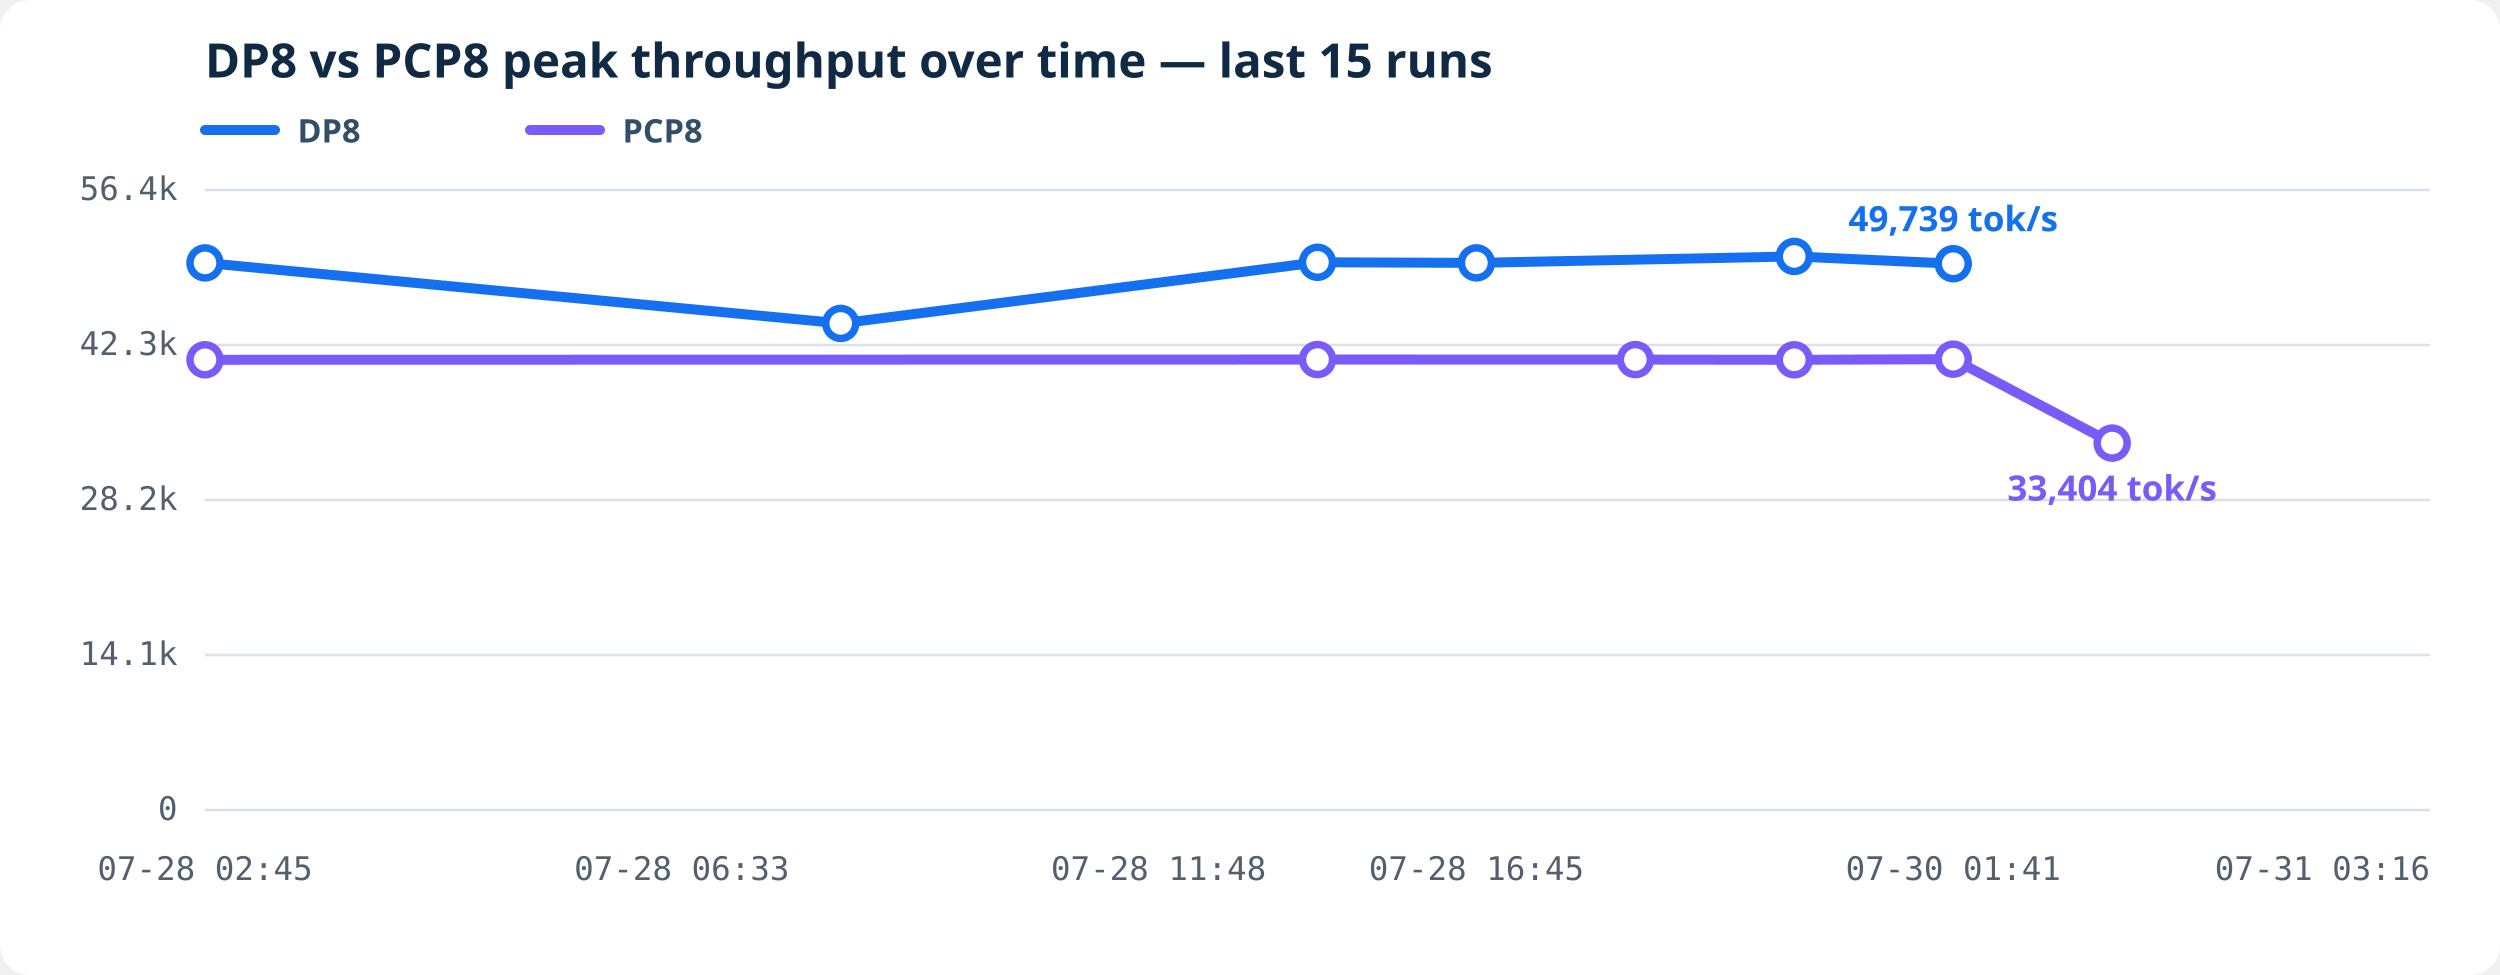
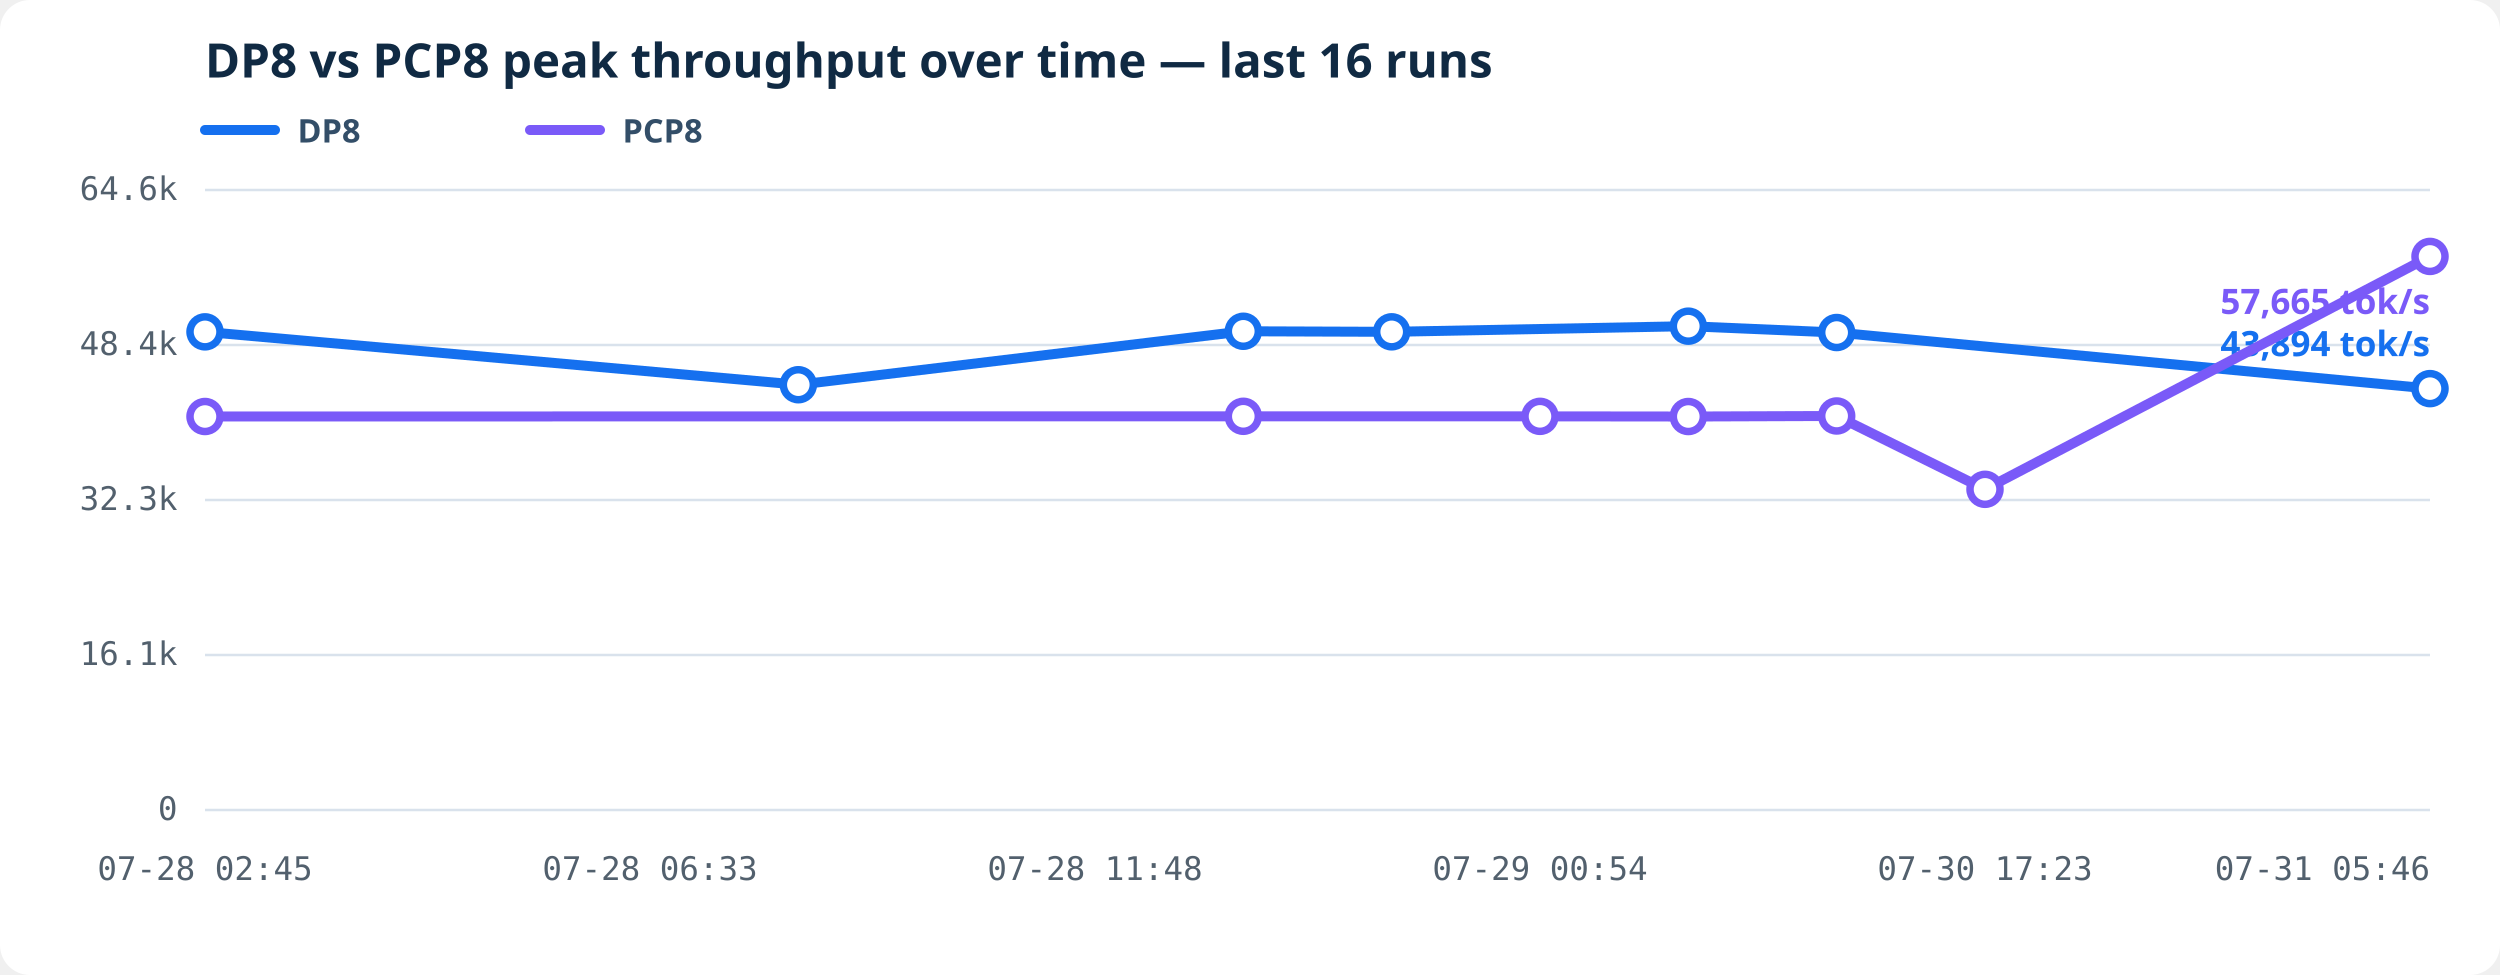
<svg xmlns="http://www.w3.org/2000/svg" viewBox="0 0 1000 390" role="img" aria-labelledby="history-title history-desc">
  <style>.bg{fill:#fff}.grid{stroke:#d9e2ec;stroke-width:1}.axis{fill:#52606d;font:13px ui-monospace,SFMono-Regular,Consolas,monospace}.heading{fill:#102a43;font:600 19px system-ui,sans-serif}.line{fill:none;stroke-width:4;stroke-linejoin:round;stroke-linecap:round}.dot{fill:#fff;stroke-width:3}.latest{stroke-width:3}.legend{fill:#334e68;font:600 13px system-ui,sans-serif}.value{font:600 14px system-ui,sans-serif}</style>
  <rect class="bg" width="1000" height="390" rx="12" />
-   <text class="heading" x="82" y="31">DP8 vs PCP8 peak throughput over time — last 15 runs</text>
+   <text class="heading" x="82" y="31">DP8 vs PCP8 peak throughput over time — last 16 runs</text>
  <line x1="82" y1="52" x2="110" y2="52" stroke="#1570ef" stroke-width="4" stroke-linecap="round" />
  <text class="legend" x="119" y="57">DP8</text>
  <line x1="212" y1="52" x2="240" y2="52" stroke="#7a5af8" stroke-width="4" stroke-linecap="round" />
  <text class="legend" x="249" y="57">PCP8</text>
  <line class="grid" x1="82" y1="324.00" x2="972" y2="324.00" />
  <text class="axis" text-anchor="end" x="71" y="328.00">0</text>
  <line class="grid" x1="82" y1="262.00" x2="972" y2="262.00" />
-   <text class="axis" text-anchor="end" x="71" y="266.00">14.1k</text>
+   <text class="axis" text-anchor="end" x="71" y="266.00">16.1k</text>
  <line class="grid" x1="82" y1="200.00" x2="972" y2="200.00" />
-   <text class="axis" text-anchor="end" x="71" y="204.00">28.2k</text>
+   <text class="axis" text-anchor="end" x="71" y="204.00">32.3k</text>
  <line class="grid" x1="82" y1="138.00" x2="972" y2="138.00" />
-   <text class="axis" text-anchor="end" x="71" y="142.00">42.3k</text>
+   <text class="axis" text-anchor="end" x="71" y="142.00">48.4k</text>
  <line class="grid" x1="82" y1="76.00" x2="972" y2="76.00" />
-   <text class="axis" text-anchor="end" x="71" y="80.00">56.4k</text>
+   <text class="axis" text-anchor="end" x="71" y="80.00">64.6k</text>
  <text class="axis" text-anchor="middle" x="82.00" y="352">07-28 02:45</text>
-   <text class="axis" text-anchor="middle" x="272.71" y="352">07-28 06:33</text>
-   <text class="axis" text-anchor="middle" x="463.43" y="352">07-28 11:48</text>
-   <text class="axis" text-anchor="middle" x="590.57" y="352">07-28 16:45</text>
-   <text class="axis" text-anchor="middle" x="781.29" y="352">07-30 01:41</text>
-   <text class="axis" text-anchor="end" x="972.00" y="352">07-31 03:16</text>
-   <polyline class="line" stroke="#1570ef" points="82.00,105.16 336.29,129.37 527.00,104.91 590.57,105.15 717.71,102.57 781.29,105.48" />
-   <circle class="dot" fill="#fff" stroke="#1570ef" cx="82.00" cy="105.16" r="6" />
-   <circle class="dot" fill="#fff" stroke="#1570ef" cx="336.29" cy="129.37" r="6" />
-   <circle class="dot" fill="#fff" stroke="#1570ef" cx="527.00" cy="104.91" r="6" />
-   <circle class="dot" fill="#fff" stroke="#1570ef" cx="590.57" cy="105.15" r="6" />
-   <circle class="dot" fill="#fff" stroke="#1570ef" cx="717.71" cy="102.57" r="6" />
-   <circle class="dot latest" fill="#1570ef" stroke="#1570ef" cx="781.29" cy="105.48" r="6" />
-   <text class="value" fill="#1570ef" text-anchor="middle" x="781.29" y="92.48">49,739 tok/s</text>
-   <polyline class="line" stroke="#7a5af8" points="82.00,143.91 527.00,143.82 654.14,143.84 717.71,143.92 781.29,143.67 844.86,177.24" />
-   <circle class="dot" fill="#fff" stroke="#7a5af8" cx="82.00" cy="143.91" r="6" />
-   <circle class="dot" fill="#fff" stroke="#7a5af8" cx="527.00" cy="143.82" r="6" />
-   <circle class="dot" fill="#fff" stroke="#7a5af8" cx="654.14" cy="143.84" r="6" />
-   <circle class="dot" fill="#fff" stroke="#7a5af8" cx="717.71" cy="143.92" r="6" />
-   <circle class="dot" fill="#fff" stroke="#7a5af8" cx="781.29" cy="143.67" r="6" />
-   <circle class="dot latest" fill="#7a5af8" stroke="#7a5af8" cx="844.86" cy="177.24" r="6" />
-   <text class="value" fill="#7a5af8" text-anchor="middle" x="844.86" y="200.24">33,404 tok/s</text>
+   <text class="axis" text-anchor="middle" x="260.00" y="352">07-28 06:33</text>
+   <text class="axis" text-anchor="middle" x="438.00" y="352">07-28 11:48</text>
+   <text class="axis" text-anchor="middle" x="616.00" y="352">07-29 00:54</text>
+   <text class="axis" text-anchor="middle" x="794.00" y="352">07-30 17:23</text>
+   <text class="axis" text-anchor="end" x="972.00" y="352">07-31 05:46</text>
+   <polyline class="line" stroke="#1570ef" points="82.00,132.74 319.33,153.89 497.33,132.51 556.67,132.73 675.33,130.47 734.67,133.01 972.00,155.45" />
+   <circle class="dot" fill="#fff" stroke="#1570ef" cx="82.00" cy="132.74" r="6" />
+   <circle class="dot" fill="#fff" stroke="#1570ef" cx="319.33" cy="153.89" r="6" />
+   <circle class="dot" fill="#fff" stroke="#1570ef" cx="497.33" cy="132.51" r="6" />
+   <circle class="dot" fill="#fff" stroke="#1570ef" cx="556.67" cy="132.73" r="6" />
+   <circle class="dot" fill="#fff" stroke="#1570ef" cx="675.33" cy="130.47" r="6" />
+   <circle class="dot" fill="#fff" stroke="#1570ef" cx="734.67" cy="133.01" r="6" />
+   <circle class="dot latest" fill="#1570ef" stroke="#1570ef" cx="972.00" cy="155.45" r="6" />
+   <text class="value" fill="#1570ef" text-anchor="end" x="972.00" y="142.45">43,894 tok/s</text>
+   <polyline class="line" stroke="#7a5af8" points="82.00,166.60 497.33,166.52 616.00,166.54 675.33,166.61 734.67,166.39 794.00,195.73 972.00,102.57" />
+   <circle class="dot" fill="#fff" stroke="#7a5af8" cx="82.00" cy="166.60" r="6" />
+   <circle class="dot" fill="#fff" stroke="#7a5af8" cx="497.33" cy="166.52" r="6" />
+   <circle class="dot" fill="#fff" stroke="#7a5af8" cx="616.00" cy="166.54" r="6" />
+   <circle class="dot" fill="#fff" stroke="#7a5af8" cx="675.33" cy="166.61" r="6" />
+   <circle class="dot" fill="#fff" stroke="#7a5af8" cx="734.67" cy="166.39" r="6" />
+   <circle class="dot" fill="#fff" stroke="#7a5af8" cx="794.00" cy="195.73" r="6" />
+   <circle class="dot latest" fill="#7a5af8" stroke="#7a5af8" cx="972.00" cy="102.57" r="6" />
+   <text class="value" fill="#7a5af8" text-anchor="end" x="972.00" y="125.57">57,665 tok/s</text>
</svg>
